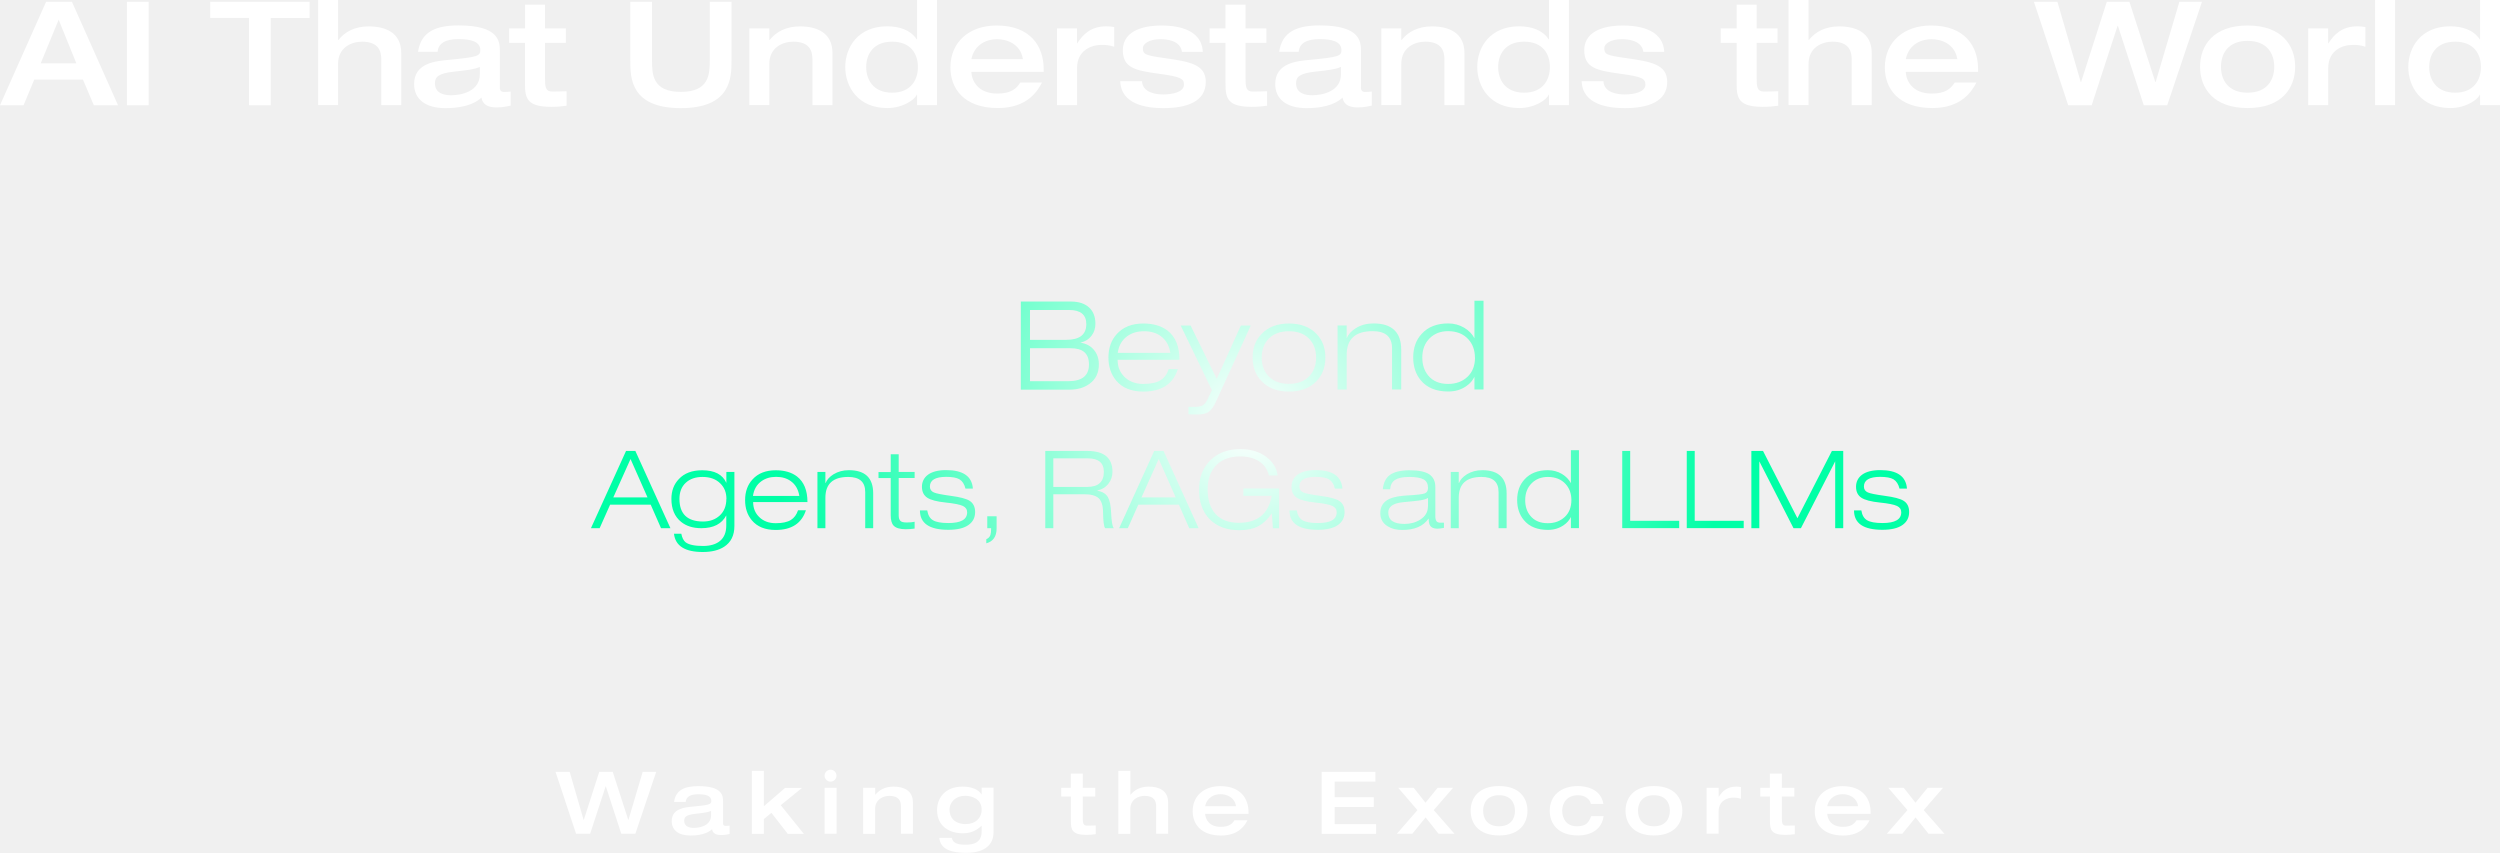
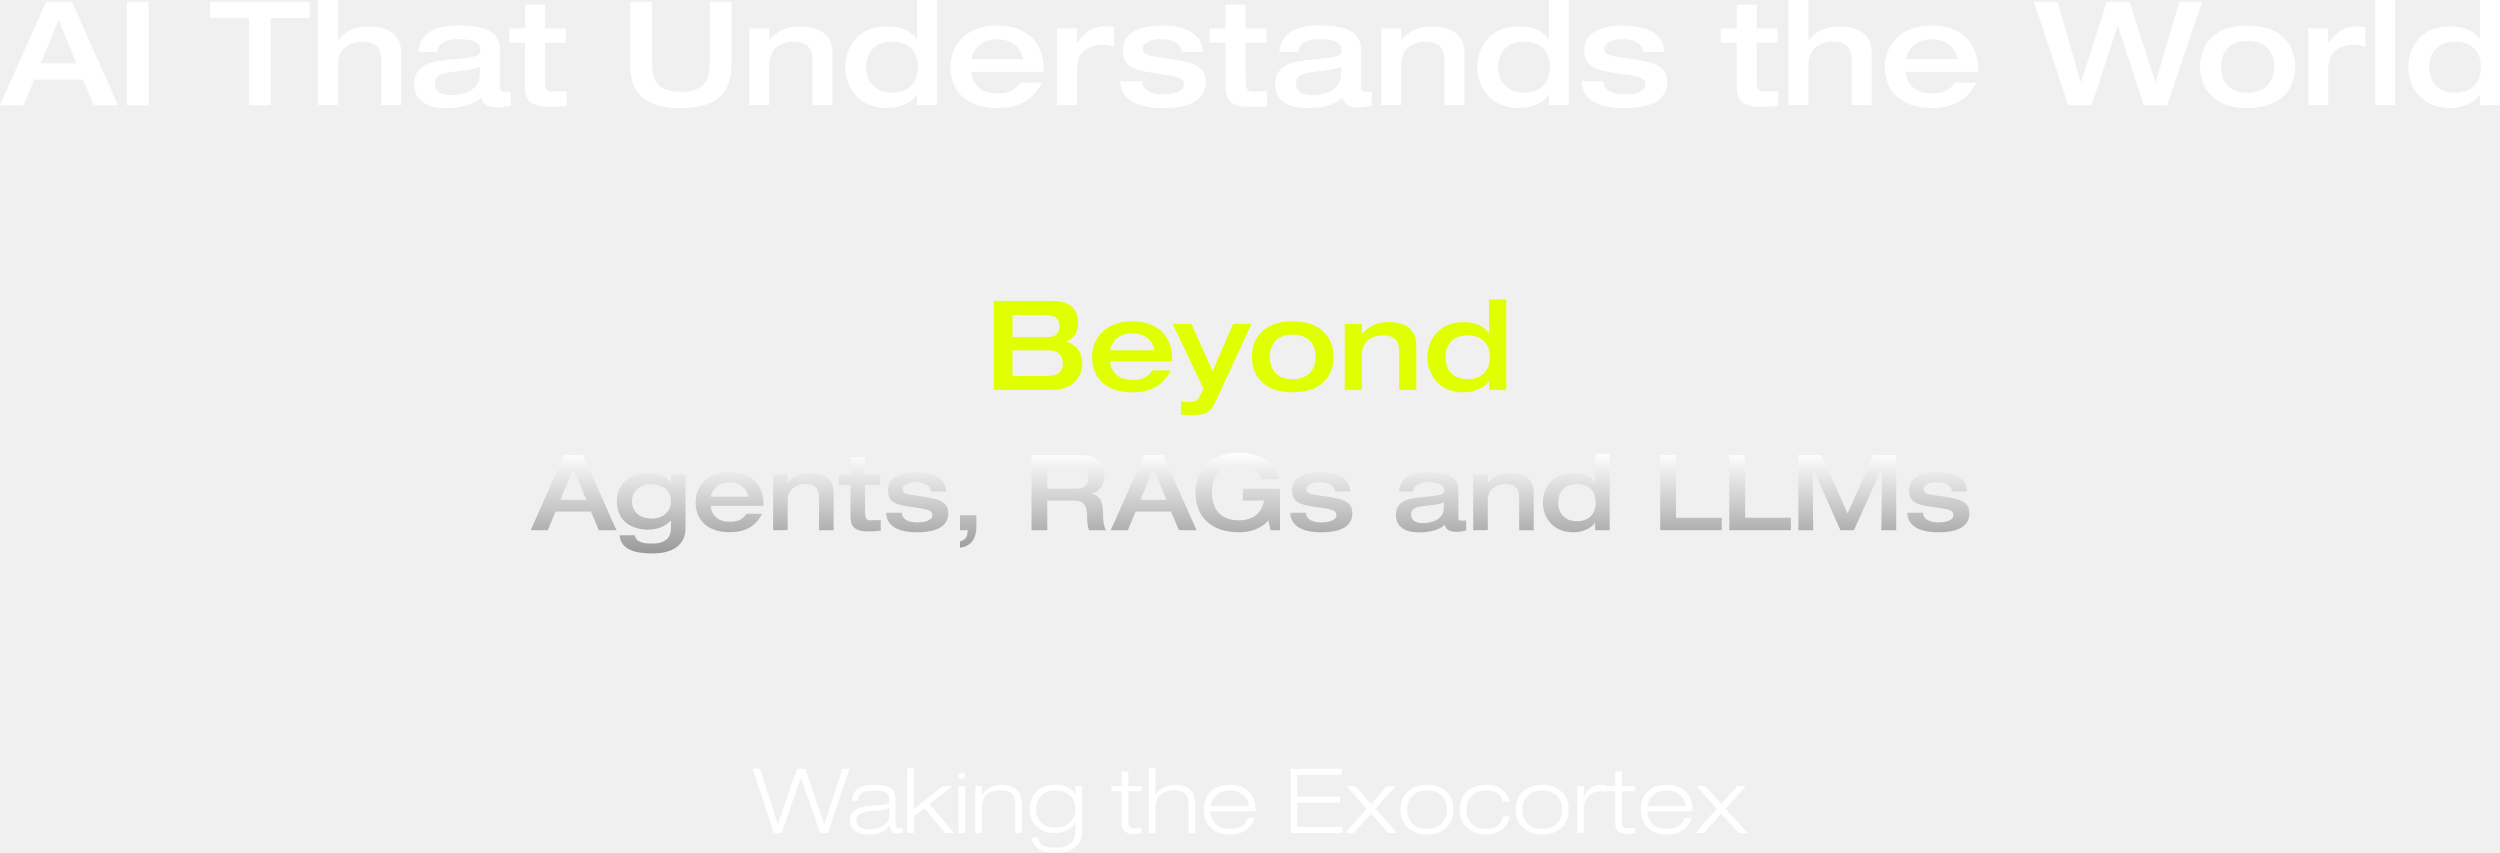
<svg xmlns="http://www.w3.org/2000/svg" id="Layer_2" data-name="Layer 2" viewBox="0 0 310.73 106">
  <defs>
    <style>
      .cls-1 {
-         fill: url(#radial-gradient);
+         fill: url(#linear-gradient);
      }

      .cls-2 {
        fill: #fff;
      }
+ 
+       .cls-3 {
+         fill: #e0ff00;
+       }
    </style>
-     <radialGradient id="radial-gradient" cx="155.37" cy="53" fx="155.37" fy="53" r="58.96" gradientUnits="userSpaceOnUse">
-       <stop offset="0" stop-color="#fff" />
-       <stop offset="1" stop-color="#00ffa6" />
-     </radialGradient>
+     <linearGradient id="linear-gradient" x1="155.37" y1="68.78" x2="155.37" y2="56.29" gradientUnits="userSpaceOnUse">
+       <stop offset="0" stop-color="#999" />
+       <stop offset="1" stop-color="#fff" />
+     </linearGradient>
  </defs>
  <g id="Layer_2-2" data-name="Layer 2">
    <g>
      <path class="cls-2" d="M5.73.22h3.21l5.73,12.86h-3.01l-1.35-3.19h-6.05l-1.33,3.19H0L5.73.22ZM9.49,7.87l-2.2-5.42-2.23,5.42h4.43Z" />
      <path class="cls-2" d="M15.78.22h2.7v12.86h-2.7V.22Z" />
      <path class="cls-2" d="M30.96,2.23h-4.83V.22h12.35v2.02h-4.83v10.84h-2.7V2.23Z" />
      <path class="cls-2" d="M39.54,0h2.48v4.97h.04c.81-1.03,2.07-1.69,3.76-1.69,2.05,0,4.05.74,4.05,3.31v6.48h-2.48v-5.69c0-1.03-.34-2.2-2.4-2.2-1.3,0-2.97.72-2.97,2.75v5.13h-2.48V0Z" />
      <path class="cls-2" d="M62.12,10.89c0,.52.38.54.54.54.23,0,.61-.02.81-.05v1.75c-.49.09-.92.22-1.76.22-1.62,0-1.8-.86-1.87-1.22-.49.47-1.69,1.31-4.48,1.31-2.48,0-3.89-1.12-3.89-2.99,0-2.63,2.7-2.86,4.29-3.01,3.56-.34,3.94-.47,3.94-1.21,0-1.1-1.26-1.37-2.7-1.37-1.64,0-2.52.52-2.61,1.58h-2.43c.36-2.5,2.21-3.28,5.04-3.28,4.99,0,5.13,1.96,5.13,3.2v4.52ZM59.64,8.32c-.72.31-1.49.4-3.26.59-1.87.22-2.32.63-2.32,1.44,0,1.26,1.15,1.49,2,1.49,1.33,0,3.58-.5,3.58-2.61v-.92Z" />
      <path class="cls-2" d="M65.26,5.33h-1.98v-1.8h1.98V.58h2.48v2.95h2.59v1.8h-2.59v4.36c0,1.1.05,1.69.9,1.69.61,0,1.19-.02,1.78-.04v1.8c-.67.09-1.15.14-1.91.14-3.02,0-3.26-1.08-3.26-2.88v-5.08Z" />
      <path class="cls-2" d="M78.34.22h2.7v7.26c0,1.78.07,3.94,3.58,3.94s3.6-2.16,3.6-3.94V.22h2.7v7.33c0,2.12-.07,5.89-6.3,5.89s-6.28-3.76-6.28-5.89V.22Z" />
      <path class="cls-2" d="M93.14,3.53h2.48v1.44h.04c.81-1.03,2.07-1.69,3.76-1.69,2.05,0,4.05.74,4.05,3.31v6.48h-2.49v-5.69c0-1.03-.34-2.2-2.39-2.2-1.3,0-2.97.72-2.97,2.75v5.13h-2.48V3.53Z" />
      <path class="cls-2" d="M116.46,13.07h-2.48v-1.31h-.04c-.18.58-1.67,1.67-3.66,1.67-3.64,0-5.22-2.65-5.22-5.1s1.58-5.06,5.22-5.06c1.5,0,2.92.47,3.66,1.62h.04V0h2.48v13.07ZM110.88,11.52c2.32,0,3.21-1.57,3.21-3.19s-.88-3.15-3.21-3.15-3.22,1.57-3.22,3.15.88,3.19,3.22,3.19Z" />
      <path class="cls-2" d="M120.73,8.93c.05,1.06.77,2.7,3.24,2.7,1.64,0,2.36-.58,2.84-1.37h2.7c-.54,1.06-1.84,3.17-5.47,3.17-4.3,0-5.91-2.5-5.91-5.04,0-3.19,2.36-5.22,5.74-5.22,4.23,0,5.85,2.61,5.85,5.4v.36h-9ZM127.14,7.35c-.31-1.91-2-2.48-3.22-2.48-1.15,0-2.77.54-3.19,2.48h6.41Z" />
      <path class="cls-2" d="M131.37,3.53h2.49v1.85h.04c.67-1.08,1.69-2.11,3.6-2.11.38,0,.67.04.99.09v2.45c-.68-.22-1.15-.23-1.58-.23-1.26,0-3.04.67-3.04,2.88v4.61h-2.49V3.53Z" />
      <path class="cls-2" d="M141.94,10.08c.07,1.44,1.73,1.66,2.63,1.66,1.24,0,2.59-.32,2.59-1.22,0-.74-.41-.99-3.1-1.35-2.95-.4-4.5-.74-4.5-2.92,0-2.72,3.17-3.08,4.77-3.08,1.48,0,5.02.22,5.17,3.28h-2.59c-.2-1.42-1.85-1.58-2.7-1.58-1.4,0-2.16.59-2.16,1.1,0,.77.23.9,2.63,1.24,3.13.45,5.19.76,5.19,2.97,0,2.43-2.32,3.26-5.28,3.26-2.04,0-5.26-.43-5.35-3.35h2.7Z" />
      <path class="cls-2" d="M152.32,5.33h-1.98v-1.8h1.98V.58h2.49v2.95h2.59v1.8h-2.59v4.36c0,1.1.05,1.69.9,1.69.61,0,1.19-.02,1.78-.04v1.8c-.67.09-1.15.14-1.91.14-3.02,0-3.26-1.08-3.26-2.88v-5.08Z" />
      <path class="cls-2" d="M169.15,10.89c0,.52.38.54.54.54.23,0,.61-.02.81-.05v1.75c-.49.09-.92.22-1.76.22-1.62,0-1.8-.86-1.87-1.22-.49.47-1.69,1.31-4.48,1.31-2.48,0-3.89-1.12-3.89-2.99,0-2.63,2.7-2.86,4.29-3.01,3.56-.34,3.94-.47,3.94-1.21,0-1.1-1.26-1.37-2.7-1.37-1.64,0-2.52.52-2.61,1.58h-2.43c.36-2.5,2.21-3.28,5.04-3.28,4.99,0,5.13,1.96,5.13,3.2v4.52ZM166.67,8.32c-.72.31-1.49.4-3.26.59-1.87.22-2.32.63-2.32,1.44,0,1.26,1.15,1.49,2,1.49,1.33,0,3.58-.5,3.58-2.61v-.92Z" />
      <path class="cls-2" d="M171.69,3.53h2.48v1.44h.04c.81-1.03,2.07-1.69,3.76-1.69,2.05,0,4.05.74,4.05,3.31v6.48h-2.49v-5.69c0-1.03-.34-2.2-2.39-2.2-1.3,0-2.97.72-2.97,2.75v5.13h-2.48V3.53Z" />
      <path class="cls-2" d="M195.01,13.07h-2.48v-1.31h-.04c-.18.58-1.67,1.67-3.66,1.67-3.64,0-5.22-2.65-5.22-5.1s1.58-5.06,5.22-5.06c1.5,0,2.92.47,3.66,1.62h.04V0h2.48v13.07ZM189.43,11.52c2.32,0,3.21-1.57,3.21-3.19s-.88-3.15-3.21-3.15-3.22,1.57-3.22,3.15.88,3.19,3.22,3.19Z" />
      <path class="cls-2" d="M199.29,10.08c.07,1.44,1.73,1.66,2.63,1.66,1.24,0,2.59-.32,2.59-1.22,0-.74-.41-.99-3.1-1.35-2.95-.4-4.5-.74-4.5-2.92,0-2.72,3.17-3.08,4.77-3.08,1.48,0,5.02.22,5.17,3.28h-2.59c-.2-1.42-1.85-1.58-2.7-1.58-1.4,0-2.16.59-2.16,1.1,0,.77.23.9,2.63,1.24,3.13.45,5.19.76,5.19,2.97,0,2.43-2.32,3.26-5.28,3.26-2.04,0-5.26-.43-5.35-3.35h2.7Z" />
      <path class="cls-2" d="M215.85,5.33h-1.98v-1.8h1.98V.58h2.49v2.95h2.59v1.8h-2.59v4.36c0,1.1.05,1.69.9,1.69.61,0,1.19-.02,1.78-.04v1.8c-.67.09-1.15.14-1.91.14-3.03,0-3.26-1.08-3.26-2.88v-5.08Z" />
      <path class="cls-2" d="M222.3,0h2.49v4.97h.04c.81-1.03,2.07-1.69,3.76-1.69,2.05,0,4.05.74,4.05,3.31v6.48h-2.49v-5.69c0-1.03-.34-2.2-2.39-2.2-1.3,0-2.97.72-2.97,2.75v5.13h-2.49V0Z" />
      <path class="cls-2" d="M236.87,8.93c.05,1.06.77,2.7,3.24,2.7,1.64,0,2.36-.58,2.84-1.37h2.7c-.54,1.06-1.84,3.17-5.47,3.17-4.3,0-5.91-2.5-5.91-5.04,0-3.19,2.36-5.22,5.74-5.22,4.23,0,5.85,2.61,5.85,5.4v.36h-9ZM243.28,7.35c-.31-1.91-2-2.48-3.22-2.48-1.15,0-2.77.54-3.19,2.48h6.41Z" />
      <path class="cls-2" d="M252.8.22h2.92l2.9,9.98h.04l3.2-9.98h2.81l3.22,9.98h.04l2.95-9.98h2.81l-4.32,12.86h-2.92l-3.21-9.87h-.04l-3.22,9.87h-2.92L252.8.22Z" />
      <path class="cls-2" d="M279.36,3.17c4.27,0,5.91,2.5,5.91,5.13s-1.64,5.13-5.91,5.13-5.91-2.5-5.91-5.13,1.64-5.13,5.91-5.13ZM279.36,11.52c2.41,0,3.31-1.57,3.31-3.22s-.9-3.22-3.31-3.22-3.31,1.57-3.31,3.22.9,3.22,3.31,3.22Z" />
      <path class="cls-2" d="M286.88,3.53h2.49v1.85h.04c.67-1.08,1.69-2.11,3.6-2.11.38,0,.67.04.99.09v2.45c-.68-.22-1.15-.23-1.58-.23-1.26,0-3.04.67-3.04,2.88v4.61h-2.49V3.53Z" />
      <path class="cls-2" d="M295.2,0h2.49v13.07h-2.49V0Z" />
      <path class="cls-2" d="M310.73,13.07h-2.48v-1.31h-.04c-.18.58-1.67,1.67-3.66,1.67-3.64,0-5.22-2.65-5.22-5.1s1.58-5.06,5.22-5.06c1.5,0,2.92.47,3.66,1.62h.04V0h2.48v13.07ZM305.15,11.52c2.32,0,3.21-1.57,3.21-3.19s-.88-3.15-3.21-3.15-3.22,1.57-3.22,3.15.88,3.19,3.22,3.19Z" />
    </g>
-     <path class="cls-1" d="M126.88,48.42v-10.94h6.22c1.02,0,1.8.27,2.33.8.48.48.72,1.13.72,1.96,0,.56-.15,1.05-.46,1.46-.33.45-.8.75-1.42.89.72.1,1.28.4,1.69.89.41.49.62,1.09.62,1.81,0,1.06-.39,1.87-1.18,2.43-.65.47-1.47.71-2.44.71h-6.08ZM128.02,38.53v3.71h4.49c1.67,0,2.51-.65,2.51-1.95,0-1.17-.71-1.76-2.13-1.76h-4.87ZM128.02,43.27v4.11h4.76c1.72,0,2.57-.69,2.57-2.08s-.77-2.02-2.3-2.02h-5.04ZM145.27,45.88h1.13c-.6,1.86-2.03,2.79-4.29,2.79-1.49,0-2.62-.46-3.39-1.38-.63-.77-.95-1.72-.95-2.85,0-1.19.35-2.18,1.06-2.94.78-.86,1.87-1.29,3.28-1.29,1.25,0,2.25.3,3.02.89.98.77,1.47,1.97,1.47,3.62h-7.69c0,.86.28,1.56.84,2.11.59.59,1.38.89,2.36.89.92,0,1.63-.15,2.14-.46.47-.3.81-.76,1.01-1.38ZM138.91,43.86h6.56c-.15-.92-.55-1.61-1.19-2.08-.56-.41-1.26-.61-2.08-.61s-1.51.2-2.08.61c-.67.48-1.07,1.17-1.19,2.08ZM151.23,47.09l3-6.63h1.23l-4.32,9.45c-.29.63-.59,1.06-.91,1.28s-.79.33-1.42.33c-.5,0-.86-.01-1.09-.03v-.92h.81c.42,0,.74-.07.97-.2.22-.13.43-.39.61-.78l.52-1.1-3.88-8.03h1.23l3.25,6.63ZM155.69,44.44c0-1.19.37-2.18,1.12-2.94.82-.86,1.95-1.29,3.4-1.29s2.59.43,3.42,1.29c.74.77,1.1,1.75,1.1,2.94s-.37,2.18-1.1,2.94c-.83.86-1.97,1.29-3.42,1.29s-2.58-.43-3.4-1.29c-.75-.77-1.12-1.75-1.12-2.94ZM156.82,44.44c0,.98.3,1.77.9,2.37s1.43.9,2.48.9,1.88-.3,2.48-.9c.6-.6.9-1.39.9-2.37s-.3-1.77-.9-2.37c-.6-.6-1.43-.9-2.48-.9s-1.88.3-2.48.9-.9,1.39-.9,2.37ZM173.02,48.42v-5.13c0-1.42-.8-2.13-2.41-2.13-2.16,0-3.23.98-3.23,2.94v4.32h-1.13v-7.97h1.13v1.56h.03c.18-.47.56-.88,1.12-1.23.63-.39,1.36-.58,2.18-.58,2.3,0,3.45,1.09,3.45,3.28v4.93h-1.13ZM183.26,48.42v-1.59c-.21.45-.54.84-1.01,1.16-.64.45-1.38.67-2.25.67-1.5,0-2.63-.46-3.4-1.38-.64-.77-.95-1.72-.95-2.85,0-1.19.35-2.18,1.06-2.94.78-.86,1.88-1.29,3.29-1.29.73,0,1.39.18,2,.54.56.34.98.77,1.26,1.3v-4.66h1.13v11.03h-1.13ZM183.32,44.44c0-.9-.27-1.65-.8-2.25-.61-.68-1.46-1.03-2.54-1.03-.92,0-1.67.29-2.27.87-.62.61-.93,1.41-.93,2.41,0,.9.24,1.64.74,2.24.57.69,1.39,1.04,2.47,1.04.97,0,1.77-.29,2.4-.88.63-.59.94-1.39.94-2.4ZM82.16,65.65l-1.28-2.92h-5.05l-1.3,2.92h-1.08l4.36-9.6h1.16l4.36,9.6h-1.16ZM80.48,61.82l-2.11-4.77-2.14,4.77h4.25ZM90.29,58.66h.99v6.72c0,1.17-.43,2.03-1.28,2.58-.66.43-1.55.65-2.65.65-2.22,0-3.41-.76-3.58-2.27h.91c.1.49.27.84.52,1.05.4.31,1.13.47,2.18.47.92,0,1.64-.22,2.14-.65.5-.43.75-1.06.75-1.9v-1.25c-.56,1.06-1.59,1.59-3.1,1.59-1.03,0-1.87-.26-2.52-.79-.8-.65-1.2-1.6-1.2-2.85,0-1,.31-1.83.93-2.47.68-.73,1.65-1.09,2.9-1.09,1.53,0,2.53.52,3,1.57v-1.36ZM90.29,62.01c0-.78-.25-1.42-.75-1.91-.54-.55-1.28-.82-2.22-.82-.87,0-1.57.24-2.09.73-.52.48-.78,1.15-.78,2,0,1.87.98,2.81,2.94,2.81.84,0,1.53-.25,2.07-.75.54-.5.82-1.19.82-2.06ZM99.18,63.42h.99c-.53,1.63-1.78,2.45-3.76,2.45-1.31,0-2.3-.4-2.97-1.21-.56-.67-.83-1.5-.83-2.5,0-1.05.31-1.91.93-2.58.68-.75,1.64-1.13,2.88-1.13,1.09,0,1.98.26,2.65.78.86.67,1.29,1.73,1.29,3.17h-6.75c0,.75.25,1.37.74,1.85.52.52,1.21.78,2.07.78.81,0,1.43-.13,1.88-.4.41-.26.71-.66.89-1.21ZM93.6,61.64h5.75c-.13-.81-.48-1.42-1.05-1.83-.49-.36-1.1-.54-1.83-.54s-1.33.18-1.83.54c-.59.42-.94,1.03-1.05,1.83ZM107.54,65.65v-4.5c0-1.25-.7-1.87-2.11-1.87-1.89,0-2.84.86-2.84,2.58v3.79h-.99v-6.99h.99v1.37h.03c.16-.41.49-.77.98-1.08.56-.34,1.19-.51,1.91-.51,2.02,0,3.02.96,3.02,2.88v4.33h-.99ZM110.71,58.66v-2.2h.99v2.2h1.98v.75h-1.98v4.64c0,.32.07.55.21.69s.4.2.79.2.73-.03.98-.09v.85c-.38.05-.74.08-1.09.08-.73,0-1.24-.15-1.52-.45-.24-.25-.36-.68-.36-1.29v-4.62h-1.52v-.75h1.52ZM120.91,60.73h-.91c-.13-.55-.38-.93-.75-1.16-.35-.2-.9-.3-1.65-.3-1.34,0-2.02.4-2.02,1.2,0,.36.17.6.5.74.3.13,1,.27,2.1.42,1.13.15,1.9.35,2.31.6.47.29.71.76.71,1.41,0,.7-.28,1.24-.85,1.63-.56.39-1.39.58-2.47.58-2.36,0-3.54-.8-3.54-2.41h.91c.09.58.32.99.71,1.22.38.23,1.02.35,1.92.35,1.55,0,2.33-.44,2.33-1.33,0-.36-.17-.62-.52-.79-.38-.18-1.09-.32-2.15-.43-1.08-.11-1.85-.31-2.29-.6s-.66-.75-.66-1.36.25-1.12.74-1.49c.53-.39,1.29-.58,2.27-.58,2.09,0,3.2.76,3.32,2.28ZM122.71,65.65v-1.48h1.16v1.51c0,1-.43,1.62-1.28,1.85v-.51c.25-.11.42-.28.51-.52.06-.18.09-.46.09-.85h-.48ZM129.92,65.65v-9.6h5.23c2.08,0,3.12.86,3.12,2.59,0,.54-.16,1.02-.47,1.44-.34.46-.81.75-1.41.89v.03c.64.1,1.08.37,1.33.82.21.38.34.99.38,1.84.05,1.17.17,1.83.34,1.99h-1.08c-.15-.18-.24-.83-.26-1.96,0-.84-.19-1.43-.54-1.76s-.95-.5-1.78-.5h-3.86v4.22h-.99ZM130.92,56.97v3.55h4.21c1.38,0,2.07-.62,2.07-1.87,0-1.12-.66-1.68-1.98-1.68h-4.3ZM147.81,65.65l-1.28-2.92h-5.05l-1.3,2.92h-1.08l4.36-9.6h1.16l4.36,9.6h-1.16ZM146.13,61.82l-2.11-4.77-2.14,4.77h4.25ZM158.21,65.65l-.13-1.81h-.03c-.5.72-1.05,1.24-1.65,1.56-.64.33-1.41.5-2.34.5-1.6,0-2.84-.47-3.74-1.4-.86-.9-1.29-2.11-1.29-3.64s.46-2.69,1.39-3.63c.93-.94,2.18-1.41,3.74-1.41,1.29,0,2.37.32,3.23.97.81.61,1.28,1.38,1.41,2.31h-1.08c-.19-.78-.61-1.38-1.28-1.79-.62-.39-1.38-.58-2.28-.58-1.29,0-2.29.37-3,1.1-.71.73-1.06,1.74-1.06,3.02s.33,2.32.98,3.03c.66.73,1.63,1.1,2.89,1.1,2.34,0,3.7-1.12,4.09-3.36h-3.52v-.91h4.44v4.95h-.77ZM166.83,60.73h-.91c-.13-.55-.38-.93-.75-1.16-.35-.2-.9-.3-1.65-.3-1.34,0-2.02.4-2.02,1.2,0,.36.17.6.5.74.3.13,1,.27,2.1.42,1.13.15,1.9.35,2.31.6.48.29.71.76.71,1.41,0,.7-.28,1.24-.85,1.63-.57.39-1.39.58-2.47.58-2.36,0-3.53-.8-3.53-2.41h.91c.09.58.32.99.71,1.22.38.23,1.02.35,1.92.35,1.55,0,2.33-.44,2.33-1.33,0-.36-.17-.62-.52-.79-.38-.18-1.09-.32-2.15-.43-1.08-.11-1.85-.31-2.29-.6s-.66-.75-.66-1.36.25-1.12.74-1.49c.53-.39,1.29-.58,2.27-.58,2.09,0,3.19.76,3.32,2.28ZM172.78,60.81h-.91c.08-.78.35-1.36.82-1.73.54-.42,1.38-.63,2.51-.63s1.96.17,2.47.52c.48.34.73.86.73,1.55v3.66c0,.52.18.78.55.78h.52v.65c-.36.07-.64.1-.83.1-.45,0-.75-.14-.91-.42-.1-.17-.15-.44-.16-.82h-.03c-.63.93-1.72,1.4-3.27,1.4-.71,0-1.31-.15-1.8-.46-.61-.38-.91-.92-.91-1.64,0-.84.39-1.43,1.17-1.78.49-.22,1.27-.37,2.33-.42,1.06-.06,1.73-.14,2.01-.24.28-.1.42-.33.42-.68,0-.5-.18-.86-.54-1.06s-.95-.31-1.77-.31-1.39.12-1.77.36c-.38.24-.59.63-.63,1.18ZM177.49,62.95v-1.06c-.21.13-.53.23-.97.3-.3.05-1.01.12-2.14.23-1.22.12-1.83.55-1.83,1.29,0,.94.67,1.41,2.02,1.41.74,0,1.4-.18,1.96-.54.64-.41.95-.95.95-1.63ZM186.26,65.65v-4.5c0-1.25-.7-1.87-2.11-1.87-1.89,0-2.84.86-2.84,2.58v3.79h-.99v-6.99h.99v1.37h.03c.16-.41.49-.77.98-1.08.56-.34,1.19-.51,1.91-.51,2.02,0,3.03.96,3.03,2.88v4.33h-1ZM195.25,65.65v-1.4c-.18.39-.48.74-.89,1.02-.56.39-1.21.59-1.97.59-1.31,0-2.31-.4-2.98-1.21-.56-.67-.84-1.5-.84-2.5,0-1.05.31-1.91.93-2.58.68-.75,1.65-1.13,2.89-1.13.64,0,1.22.16,1.75.47.49.3.86.68,1.11,1.14v-4.09h1v9.68h-1ZM195.31,62.16c0-.79-.23-1.45-.7-1.98-.54-.6-1.28-.9-2.23-.9-.81,0-1.47.26-1.99.77-.55.54-.82,1.24-.82,2.11,0,.79.21,1.44.65,1.96.5.61,1.22.91,2.16.91.85,0,1.55-.26,2.1-.77.55-.51.83-1.22.83-2.1ZM201.63,65.65v-9.6h.99v8.68h6.09v.91h-7.08ZM209.65,65.65v-9.6h.99v8.68h6.09v.91h-7.08ZM223.41,64.4l4.28-8.35h1.41v9.6h-1v-8.31l-4.26,8.31h-.92l-4.25-8.31v8.31h-.99v-9.6h1.45l4.27,8.35ZM237,60.73h-.91c-.13-.55-.38-.93-.75-1.16-.35-.2-.9-.3-1.65-.3-1.34,0-2.02.4-2.02,1.2,0,.36.17.6.5.74.3.13,1,.27,2.1.42,1.13.15,1.9.35,2.31.6.48.29.71.76.71,1.41,0,.7-.28,1.24-.85,1.63-.57.39-1.39.58-2.47.58-2.36,0-3.53-.8-3.53-2.41h.91c.09.58.32.99.71,1.22.38.23,1.02.35,1.92.35,1.55,0,2.33-.44,2.33-1.33,0-.36-.17-.62-.52-.79-.38-.18-1.09-.32-2.15-.43-1.08-.11-1.85-.31-2.29-.6s-.66-.75-.66-1.36.25-1.12.74-1.49c.53-.39,1.29-.58,2.27-.58,2.09,0,3.19.76,3.32,2.28Z" />
    <g>
-       <path class="cls-2" d="M69.06,95.94h1.75l1.73,5.97h.02l1.92-5.97h1.68l1.93,5.97h.02l1.77-5.97h1.68l-2.59,7.69h-1.75l-1.92-5.9h-.02l-1.93,5.9h-1.75l-2.55-7.69Z" />
-       <path class="cls-2" d="M89.87,102.33c0,.31.23.32.32.32.14,0,.37-.01.49-.03v1.04c-.29.05-.55.13-1.06.13-.97,0-1.08-.52-1.12-.73-.29.28-1.01.79-2.68.79-1.49,0-2.33-.67-2.33-1.79,0-1.57,1.62-1.71,2.56-1.8,2.13-.2,2.36-.28,2.36-.72,0-.66-.75-.82-1.62-.82-.98,0-1.51.31-1.56.95h-1.45c.22-1.5,1.33-1.96,3.02-1.96,2.98,0,3.07,1.17,3.07,1.92v2.7ZM88.38,100.79c-.43.18-.89.24-1.95.36-1.12.13-1.39.38-1.39.86,0,.75.69.89,1.2.89.8,0,2.14-.3,2.14-1.56v-.55Z" />
-       <path class="cls-2" d="M93.45,95.81h1.49v4.4l2.64-2.28h2.1l-2.64,2.15,2.87,3.56h-2l-2.03-2.61-.94.77v1.84h-1.49v-7.82Z" />
-       <path class="cls-2" d="M103.23,95.67h0c.41,0,.74.33.74.74h0c0,.41-.33.74-.74.74h0c-.41,0-.74-.33-.74-.74h0c0-.41.33-.74.74-.74ZM102.49,97.92h1.49v5.71h-1.49v-5.71Z" />
-       <path class="cls-2" d="M107.29,97.92h1.49v.86h.02c.49-.61,1.24-1.01,2.25-1.01,1.23,0,2.42.44,2.42,1.98v3.88h-1.49v-3.4c0-.61-.2-1.31-1.43-1.31-.78,0-1.78.43-1.78,1.65v3.07h-1.49v-5.71Z" />
-       <path class="cls-2" d="M123.49,97.9v5.54c0,1.36-.87,2.56-3.39,2.56-1.77,0-3.22-.39-3.35-1.86h1.55c.15.73.85.85,1.76.85,1.7,0,1.95-.91,1.95-1.65v-.69h-.03c-.71.68-1.45.92-2.33.92-1.51,0-3.18-.77-3.18-2.89,0-1.46.97-2.91,3.17-2.91,1.15,0,2,.37,2.35.97h.02v-.84h1.49ZM120.09,102.42c1.13,0,1.92-.73,1.92-1.79,0-1.37-1.28-1.72-2.05-1.72-1.11,0-1.94.72-1.94,1.75,0,.84.51,1.77,2.07,1.77Z" />
-       <path class="cls-2" d="M133.09,99h-1.19v-1.08h1.19v-1.77h1.49v1.77h1.55v1.08h-1.55v2.61c0,.66.03,1.01.54,1.01.37,0,.71-.01,1.07-.02v1.08c-.4.05-.69.09-1.14.09-1.81,0-1.95-.65-1.95-1.72v-3.04Z" />
-       <path class="cls-2" d="M139.01,95.81h1.49v2.97h.02c.49-.61,1.24-1.01,2.25-1.01,1.23,0,2.42.44,2.42,1.98v3.88h-1.49v-3.4c0-.61-.2-1.31-1.43-1.31-.78,0-1.78.43-1.78,1.65v3.07h-1.49v-7.82Z" />
-       <path class="cls-2" d="M149.79,101.15c.03.64.46,1.62,1.94,1.62.98,0,1.41-.34,1.7-.82h1.62c-.32.64-1.1,1.9-3.28,1.9-2.57,0-3.53-1.5-3.53-3.02,0-1.91,1.41-3.12,3.44-3.12,2.53,0,3.5,1.56,3.5,3.23v.22h-5.39ZM153.63,100.2c-.18-1.14-1.2-1.49-1.93-1.49-.69,0-1.66.32-1.91,1.49h3.84Z" />
-       <path class="cls-2" d="M164.27,95.94h6.68v1.21h-5.06v1.94h4.86v1.21h-4.86v2.13h5.15v1.21h-6.77v-7.69Z" />
-       <path class="cls-2" d="M176.17,100.69l-2.38-2.77h1.92l1.47,1.85,1.5-1.85h1.92l-2.4,2.77,2.58,2.94h-1.98l-1.61-2.03-1.65,2.03h-1.92l2.56-2.94Z" />
-       <path class="cls-2" d="M186.32,97.7c2.55,0,3.53,1.5,3.53,3.07s-.98,3.07-3.53,3.07-3.53-1.5-3.53-3.07.98-3.07,3.53-3.07ZM186.32,102.7c1.44,0,1.98-.94,1.98-1.93s-.54-1.93-1.98-1.93-1.98.94-1.98,1.93.54,1.93,1.98,1.93Z" />
-       <path class="cls-2" d="M197.73,99.92c-.11-.59-.73-1.08-1.58-1.08-1.38,0-1.98.94-1.98,1.93s.54,1.93,1.82,1.93c1.15,0,1.47-.45,1.78-1.26h1.55c-.34,2.37-2.77,2.4-3.17,2.4-2.55,0-3.53-1.5-3.53-3.07,0-1.84,1.33-3.07,3.53-3.07.86,0,2.82.29,3.14,2.22h-1.55Z" />
-       <path class="cls-2" d="M205.57,97.7c2.55,0,3.53,1.5,3.53,3.07s-.98,3.07-3.53,3.07-3.53-1.5-3.53-3.07.98-3.07,3.53-3.07ZM205.57,102.7c1.44,0,1.98-.94,1.98-1.93s-.54-1.93-1.98-1.93-1.98.94-1.98,1.93.54,1.93,1.98,1.93Z" />
-       <path class="cls-2" d="M212.13,97.92h1.49v1.11h.02c.4-.65,1.01-1.26,2.15-1.26.23,0,.4.02.59.05v1.46c-.41-.13-.69-.14-.95-.14-.75,0-1.82.4-1.82,1.72v2.76h-1.49v-5.71Z" />
-       <path class="cls-2" d="M219.98,99h-1.19v-1.08h1.19v-1.77h1.49v1.77h1.55v1.08h-1.55v2.61c0,.66.03,1.01.54,1.01.37,0,.71-.01,1.07-.02v1.08c-.4.05-.69.09-1.14.09-1.81,0-1.95-.65-1.95-1.72v-3.04Z" />
-       <path class="cls-2" d="M227.11,101.15c.03.64.46,1.62,1.94,1.62.98,0,1.41-.34,1.7-.82h1.62c-.32.64-1.1,1.9-3.28,1.9-2.58,0-3.53-1.5-3.53-3.02,0-1.91,1.41-3.12,3.44-3.12,2.53,0,3.5,1.56,3.5,3.23v.22h-5.39ZM230.95,100.2c-.18-1.14-1.2-1.49-1.93-1.49-.69,0-1.66.32-1.91,1.49h3.84Z" />
-       <path class="cls-2" d="M237.08,100.69l-2.38-2.77h1.92l1.46,1.85,1.5-1.85h1.92l-2.4,2.77,2.58,2.94h-1.98l-1.61-2.03-1.65,2.03h-1.92l2.56-2.94Z" />
+       <path class="cls-2" d="M102.46,102.44l2.24-6.89h.89l-2.68,7.99h-.96l-2.41-6.82h-.02l-2.37,6.82h-.96l-2.65-7.99h.93l2.21,6.89h.02l2.36-6.89h1.02l2.36,6.89h.02Z" />
+       <path class="cls-2" d="M106.63,99.51h-.76c.07-.65.29-1.13.68-1.44.45-.35,1.14-.53,2.09-.53s1.63.15,2.06.44c.4.28.6.71.6,1.29v3.04c0,.43.15.65.46.65h.44v.54c-.3.06-.53.09-.69.09-.37,0-.63-.12-.76-.35-.08-.14-.13-.37-.13-.68h-.02c-.52.78-1.43,1.16-2.72,1.16-.59,0-1.09-.13-1.5-.38-.51-.31-.76-.77-.76-1.36,0-.7.32-1.19.97-1.48.41-.19,1.06-.3,1.94-.35.88-.05,1.44-.12,1.67-.2.23-.09.35-.27.35-.56,0-.42-.15-.71-.45-.88-.3-.17-.79-.26-1.48-.26s-1.15.1-1.47.3c-.32.2-.49.52-.52.98ZM110.54,101.29v-.88c-.17.11-.44.19-.81.25-.25.04-.84.1-1.78.19-1.01.1-1.52.46-1.52,1.07,0,.78.56,1.17,1.68,1.17.62,0,1.16-.15,1.63-.45.53-.34.79-.79.79-1.35Z" />
+       <path class="cls-2" d="M112.75,103.54v-8.05h.83v5.07l3.55-2.83h1.23l-2.85,2.2,3.07,3.61h-1.1l-2.58-3.08-1.31,1v2.08h-.83Z" />
+       <path class="cls-2" d="M119.14,96.44h0c0-.23.19-.41.41-.41h0c.23,0,.41.19.41.41h0c0,.23-.19.41-.41.41h0c-.23,0-.41-.19-.41-.41ZM119.14,103.54v-5.82h.83v5.82h-.83Z" />
+       <path class="cls-2" d="M126.17,103.54v-3.75c0-1.04-.59-1.55-1.76-1.55-1.57,0-2.36.72-2.36,2.15v3.15h-.83v-5.82h.83v1.14h.02c.13-.34.41-.64.82-.89.46-.28.99-.43,1.59-.43,1.68,0,2.52.8,2.52,2.39v3.6h-.83Z" />
+       <path class="cls-2" d="M133.66,97.72h.83v5.59c0,.98-.35,1.69-1.06,2.15-.55.36-1.29.54-2.2.54-1.85,0-2.84-.63-2.98-1.89h.76c.08.41.23.7.44.87.34.26.94.39,1.81.39.77,0,1.36-.18,1.78-.54.42-.36.63-.88.63-1.58v-1.04c-.46.88-1.33,1.32-2.58,1.32-.85,0-1.55-.22-2.1-.66-.67-.54-1-1.33-1-2.37,0-.84.26-1.52.77-2.06.57-.6,1.37-.91,2.41-.91,1.27,0,2.1.44,2.49,1.31v-1.13ZM133.66,100.51c0-.65-.21-1.18-.62-1.59-.45-.45-1.06-.68-1.85-.68-.73,0-1.31.2-1.74.6-.43.4-.65.96-.65,1.67,0,1.56.82,2.34,2.45,2.34.7,0,1.27-.21,1.73-.63.45-.42.68-.99.68-1.71Z" />
+       <path class="cls-2" d="M139.41,97.72v-1.83h.83v1.83h1.64v.63h-1.64v3.86c0,.27.06.46.17.57.12.11.33.17.65.17s.61-.03.82-.08v.7c-.31.05-.62.07-.91.07-.61,0-1.03-.12-1.26-.37-.2-.21-.3-.57-.3-1.08v-3.85h-1.26v-.63h1.26Z" />
+       <path class="cls-2" d="M142.78,103.54v-8.05h.83v3.38c.13-.34.41-.64.82-.89.46-.28,1-.43,1.6-.43,1.69,0,2.53.8,2.53,2.39v3.6h-.83v-3.75c0-1.04-.59-1.55-1.76-1.55-1.57,0-2.36.72-2.36,2.15v3.15h-.83Z" />
+       <path class="cls-2" d="M155.1,101.68h.83c-.44,1.36-1.48,2.04-3.13,2.04-1.09,0-1.91-.34-2.47-1.01-.46-.56-.69-1.25-.69-2.08,0-.87.26-1.59.77-2.15.57-.63,1.36-.94,2.39-.94.91,0,1.64.22,2.2.65.72.56,1.07,1.44,1.07,2.64h-5.62c0,.63.21,1.14.62,1.54.43.43,1.01.65,1.72.65.67,0,1.19-.11,1.57-.34.34-.22.59-.55.74-1.01ZM150.46,100.21h4.79c-.11-.67-.4-1.18-.87-1.52-.41-.3-.92-.45-1.52-.45s-1.1.15-1.52.45c-.49.35-.78.86-.87,1.52Z" />
+       <path class="cls-2" d="M160.42,103.54v-7.99h6.35v.76h-5.53v2.71h5.32v.76h-5.32v3h5.62v.76h-6.44Z" />
+       <path class="cls-2" d="M167.18,103.54l2.67-3.02-2.48-2.8h1.07l1.97,2.21,1.96-2.21h1.09l-2.52,2.8,2.73,3.02h-1.1l-2.16-2.42-2.15,2.42h-1.09Z" />
+       <path class="cls-2" d="M174.07,100.63c0-.87.27-1.59.82-2.15.6-.63,1.42-.94,2.48-.94s1.89.31,2.49.94c.54.56.81,1.28.81,2.15s-.27,1.59-.81,2.15c-.6.63-1.44.94-2.49.94s-1.89-.31-2.48-.94c-.54-.56-.82-1.28-.82-2.15ZM174.9,100.63c0,.72.22,1.29.66,1.73.44.44,1.04.66,1.81.66s1.37-.22,1.81-.66c.44-.44.66-1.02.66-1.73s-.22-1.29-.66-1.73c-.44-.44-1.04-.66-1.81-.66s-1.37.22-1.81.66-.66,1.02-.66,1.73Z" />
+       <path class="cls-2" d="M186.84,101.46h.83c-.11.55-.36,1.02-.74,1.41-.54.57-1.27.85-2.2.85-1.03,0-1.84-.29-2.43-.86-.57-.55-.85-1.29-.85-2.23s.27-1.65.82-2.2c.58-.59,1.4-.88,2.46-.88.89,0,1.61.24,2.15.73.42.38.67.83.75,1.35h-.83c-.24-.92-.93-1.39-2.07-1.39-.8,0-1.41.23-1.85.69-.4.43-.6.99-.6,1.7s.21,1.31.64,1.75c.43.43,1.03.65,1.81.65,1.16,0,1.87-.52,2.11-1.57Z" />
+       <path class="cls-2" d="M188.38,100.63c0-.87.27-1.59.82-2.15.6-.63,1.42-.94,2.48-.94s1.89.31,2.49.94c.54.56.81,1.28.81,2.15s-.27,1.59-.81,2.15c-.6.63-1.44.94-2.49.94s-1.89-.31-2.48-.94c-.54-.56-.82-1.28-.82-2.15ZM189.21,100.63c0,.72.22,1.29.66,1.73.44.44,1.04.66,1.81.66s1.37-.22,1.81-.66c.44-.44.66-1.02.66-1.73s-.22-1.29-.66-1.73c-.44-.44-1.04-.66-1.81-.66s-1.37.22-1.81.66-.66,1.02-.66,1.73Z" />
+       <path class="cls-2" d="M196.05,103.54v-5.82h.83v1.33c.44-1.01,1.19-1.51,2.24-1.51.17,0,.33.02.5.04v.85c-.25-.04-.51-.07-.76-.07-.53,0-.97.16-1.32.48-.44.4-.66.97-.66,1.72v2.96h-.83Z" />
+       <path class="cls-2" d="M200.76,97.72v-1.83h.83v1.83h1.64v.63h-1.64v3.86c0,.27.06.46.17.57.12.11.33.17.65.17s.61-.03.82-.08v.7c-.31.05-.62.07-.91.07-.61,0-1.03-.12-1.26-.37-.2-.21-.3-.57-.3-1.08v-3.85h-1.26v-.63h1.26Z" />
+       <path class="cls-2" d="M209.4,101.68h.83c-.44,1.36-1.48,2.04-3.13,2.04-1.09,0-1.91-.34-2.47-1.01-.46-.56-.69-1.25-.69-2.08,0-.87.26-1.59.77-2.15.57-.63,1.36-.94,2.39-.94.91,0,1.64.22,2.2.65.72.56,1.07,1.44,1.07,2.64h-5.62c0,.63.21,1.14.62,1.54.43.43,1.01.65,1.72.65.67,0,1.19-.11,1.57-.34.34-.22.59-.55.74-1.01ZM204.76,100.21h4.79c-.11-.67-.4-1.18-.87-1.52-.41-.3-.92-.45-1.52-.45s-1.1.15-1.52.45c-.49.35-.78.86-.87,1.52Z" />
+       <path class="cls-2" d="M210.71,103.54l2.67-3.02-2.48-2.8h1.07l1.97,2.21,1.96-2.21h1.09l-2.52,2.8,2.73,3.02h-1.1l-2.16-2.42-2.15,2.42h-1.09Z" />
+     </g>
+     <g>
+       <path class="cls-1" d="M70.13,56.55h2.33l4.16,9.35h-2.19l-.98-2.32h-4.4l-.97,2.32h-2.12l4.16-9.35ZM72.87,62.12l-1.6-3.94-1.62,3.94h3.22ZM85.2,58.94v6.73c0,1.65-1.06,3.12-4.12,3.12-2.15,0-3.91-.47-4.07-2.26h1.89c.18.89,1.03,1.03,2.13,1.03,2.07,0,2.37-1.1,2.37-2v-.84h-.04c-.86.82-1.77,1.11-2.83,1.11-1.83,0-3.86-.93-3.86-3.51,0-1.78,1.18-3.53,3.85-3.53,1.4,0,2.44.45,2.85,1.18h.03v-1.02h1.81ZM81.07,64.44c1.37,0,2.33-.89,2.33-2.17,0-1.66-1.56-2.09-2.49-2.09-1.35,0-2.36.88-2.36,2.12,0,1.02.62,2.15,2.51,2.15ZM88.34,62.89c.04.77.56,1.96,2.36,1.96,1.19,0,1.71-.42,2.07-1h1.96c-.39.77-1.34,2.3-3.98,2.3-3.13,0-4.29-1.82-4.29-3.67,0-2.32,1.71-3.8,4.18-3.8,3.08,0,4.25,1.9,4.25,3.93v.26h-6.55ZM93,61.74c-.22-1.39-1.45-1.81-2.34-1.81-.84,0-2.02.39-2.32,1.81h4.66ZM96.08,58.96h1.81v1.05h.03c.59-.75,1.51-1.23,2.74-1.23,1.49,0,2.95.54,2.95,2.41v4.71h-1.81v-4.14c0-.75-.25-1.6-1.74-1.6-.94,0-2.16.52-2.16,2v3.73h-1.81v-6.94ZM105.71,60.27h-1.44v-1.31h1.44v-2.15h1.81v2.15h1.89v1.31h-1.89v3.17c0,.8.04,1.23.65,1.23.45,0,.86-.01,1.3-.03v1.31c-.48.07-.84.1-1.39.1-2.2,0-2.37-.79-2.37-2.09v-3.69ZM112.09,63.73c.05,1.05,1.26,1.2,1.91,1.2.9,0,1.89-.24,1.89-.89,0-.54-.3-.72-2.25-.98-2.15-.29-3.27-.54-3.27-2.12,0-1.98,2.3-2.24,3.47-2.24,1.07,0,3.65.16,3.76,2.38h-1.89c-.14-1.03-1.35-1.15-1.96-1.15-1.02,0-1.57.43-1.57.8,0,.56.17.65,1.91.9,2.28.33,3.77.55,3.77,2.16,0,1.77-1.69,2.37-3.84,2.37-1.48,0-3.82-.31-3.89-2.43h1.96ZM119.32,64.04h2.04v1.41c0,1.37-.56,2.43-2.04,2.63v-.77c.8-.26.9-.62.97-1.41h-.97v-1.86ZM128.21,56.55h5.92c2.38,0,3.15,1.09,3.15,2.54,0,1.22-.67,1.98-1.54,2.25v.03c1.11.24,1.36,1.2,1.36,2.53,0,.44.01,1.49.39,2h-2.12c-.14-.26-.24-.73-.24-1.41,0-1.34-.18-2.28-1.62-2.28h-3.34v3.69h-1.96v-9.35ZM133.57,60.74c1.09,0,1.68-.33,1.68-1.37,0-.97-.64-1.35-1.68-1.35h-3.39v2.72h3.39ZM142.23,56.55h2.33l4.16,9.35h-2.19l-.98-2.32h-4.4l-.97,2.32h-2.12l4.16-9.35ZM144.97,62.12l-1.6-3.94-1.62,3.94h3.22ZM159.07,65.9h-1.15l-.27-1.22c-.76.92-2.1,1.48-3.56,1.48-3.95,0-5.5-2.3-5.5-4.94s1.64-4.94,5.45-4.94c2.84,0,4.66,1.44,4.87,3.27h-2.12c-.35-1.27-1.53-1.81-2.8-1.81-2.42,0-3.35,1.48-3.35,3.53,0,2.49,1.6,3.4,3.25,3.4,2,0,2.92-.92,3.23-2.46h-2.64v-1.47h4.61v5.13ZM162.32,63.73c.05,1.05,1.26,1.2,1.91,1.2.9,0,1.88-.24,1.88-.89,0-.54-.3-.72-2.25-.98-2.15-.29-3.27-.54-3.27-2.12,0-1.98,2.3-2.24,3.47-2.24,1.07,0,3.65.16,3.76,2.38h-1.88c-.14-1.03-1.35-1.15-1.96-1.15-1.02,0-1.57.43-1.57.8,0,.56.17.65,1.91.9,2.28.33,3.77.55,3.77,2.16,0,1.77-1.69,2.37-3.84,2.37-1.48,0-3.82-.31-3.89-2.43h1.96ZM181.25,64.32c0,.38.27.39.39.39.17,0,.45-.01.59-.04v1.27c-.35.07-.67.16-1.28.16-1.18,0-1.31-.63-1.36-.89-.35.34-1.23.96-3.26.96-1.81,0-2.83-.81-2.83-2.17,0-1.91,1.96-2.08,3.12-2.19,2.59-.25,2.87-.34,2.87-.88,0-.8-.92-1-1.96-1-1.19,0-1.83.38-1.9,1.15h-1.77c.26-1.82,1.61-2.38,3.67-2.38,3.63,0,3.73,1.43,3.73,2.33v3.29ZM179.45,62.45c-.52.22-1.09.29-2.37.43-1.36.16-1.69.46-1.69,1.05,0,.92.84,1.09,1.45,1.09.97,0,2.61-.37,2.61-1.9v-.67ZM183.1,58.96h1.81v1.05h.03c.59-.75,1.51-1.23,2.74-1.23,1.49,0,2.95.54,2.95,2.41v4.71h-1.81v-4.14c0-.75-.25-1.6-1.74-1.6-.94,0-2.16.52-2.16,2v3.73h-1.81v-6.94ZM200.07,65.9h-1.81v-.96h-.03c-.13.42-1.22,1.22-2.66,1.22-2.64,0-3.8-1.92-3.8-3.7s1.15-3.68,3.8-3.68c1.09,0,2.12.34,2.66,1.18h.03v-3.56h1.81v9.5ZM196.01,64.78c1.69,0,2.33-1.14,2.33-2.32s-.64-2.29-2.33-2.29-2.34,1.14-2.34,2.29.64,2.32,2.34,2.32ZM206.36,56.55h1.96v7.8h5.68v1.54h-7.65v-9.35ZM214.95,56.55h1.96v7.8h5.68v1.54h-7.65v-9.35ZM223.54,56.55h2.83l3.27,7.25,3.25-7.25h2.8v9.35h-1.85l.08-7.72h-.03l-3.46,7.72h-1.68l-3.43-7.72h-.03l.08,7.72h-1.85v-9.35ZM239.01,63.73c.05,1.05,1.26,1.2,1.91,1.2.9,0,1.88-.24,1.88-.89,0-.54-.3-.72-2.25-.98-2.15-.29-3.27-.54-3.27-2.12,0-1.98,2.3-2.24,3.47-2.24,1.07,0,3.65.16,3.76,2.38h-1.88c-.14-1.03-1.35-1.15-1.96-1.15-1.02,0-1.57.43-1.57.8,0,.56.17.65,1.91.9,2.28.33,3.77.55,3.77,2.16,0,1.77-1.69,2.37-3.84,2.37-1.48,0-3.82-.31-3.89-2.43h1.96Z" />
+       <g>
+         <path class="cls-3" d="M123.52,37.4h7.31c2.52,0,3.17,1.35,3.17,2.76,0,1.58-.91,2.03-1.5,2.31.85.26,2.01.88,2.01,2.74,0,1.24-.77,3.25-3.76,3.25h-7.23v-11.06ZM125.84,41.9h4.34c.65,0,1.5-.15,1.5-1.41,0-.91-.56-1.35-1.9-1.35h-3.93v2.76ZM125.84,46.73h4.17c1.04,0,2.09-.2,2.09-1.63,0-1.02-.71-1.56-1.75-1.56h-4.51v3.19Z" />
+         <path class="cls-3" d="M137.96,44.9c.05.91.67,2.32,2.79,2.32,1.41,0,2.03-.5,2.45-1.18h2.32c-.46.91-1.58,2.73-4.71,2.73-3.7,0-5.08-2.15-5.08-4.34,0-2.74,2.03-4.49,4.94-4.49,3.64,0,5.03,2.25,5.03,4.65v.31h-7.74ZM143.48,43.54c-.26-1.64-1.72-2.14-2.77-2.14-.99,0-2.39.46-2.74,2.14h5.51Z" />
+         <path class="cls-3" d="M145.76,40.25h2.32l2.63,5.87,2.57-5.87h2.28l-4.48,9.66c-.65,1.41-1.18,1.67-2.96,1.67-.36,0-.91-.02-1.33-.03v-1.64c.17.02.6.03,1.07.03.57,0,.99-.12,1.24-.63l.48-.99-3.83-8.07Z" />
+         <path class="cls-3" d="M160.67,39.94c3.67,0,5.08,2.15,5.08,4.41s-1.41,4.41-5.08,4.41-5.08-2.15-5.08-4.41,1.41-4.41,5.08-4.41ZM160.67,47.13c2.08,0,2.85-1.35,2.85-2.77s-.77-2.77-2.85-2.77-2.85,1.35-2.85,2.77.77,2.77,2.85,2.77Z" />
+         <path class="cls-3" d="M167.15,40.25h2.14v1.24h.03c.7-.88,1.78-1.46,3.24-1.46,1.77,0,3.48.63,3.48,2.85v5.58h-2.14v-4.89c0-.88-.29-1.89-2.06-1.89-1.11,0-2.56.62-2.56,2.37v4.41h-2.14v-8.21Z" />
+         <path class="cls-3" d="M187.22,48.46h-2.14v-1.13h-.03c-.15.5-1.44,1.44-3.14,1.44-3.13,0-4.49-2.28-4.49-4.38s1.36-4.35,4.49-4.35c1.29,0,2.51.4,3.14,1.39h.03v-4.21h2.14v11.24ZM182.42,47.13c2,0,2.76-1.35,2.76-2.74s-.76-2.71-2.76-2.71-2.77,1.35-2.77,2.71.76,2.74,2.77,2.74Z" />
+       </g>
    </g>
  </g>
</svg>
